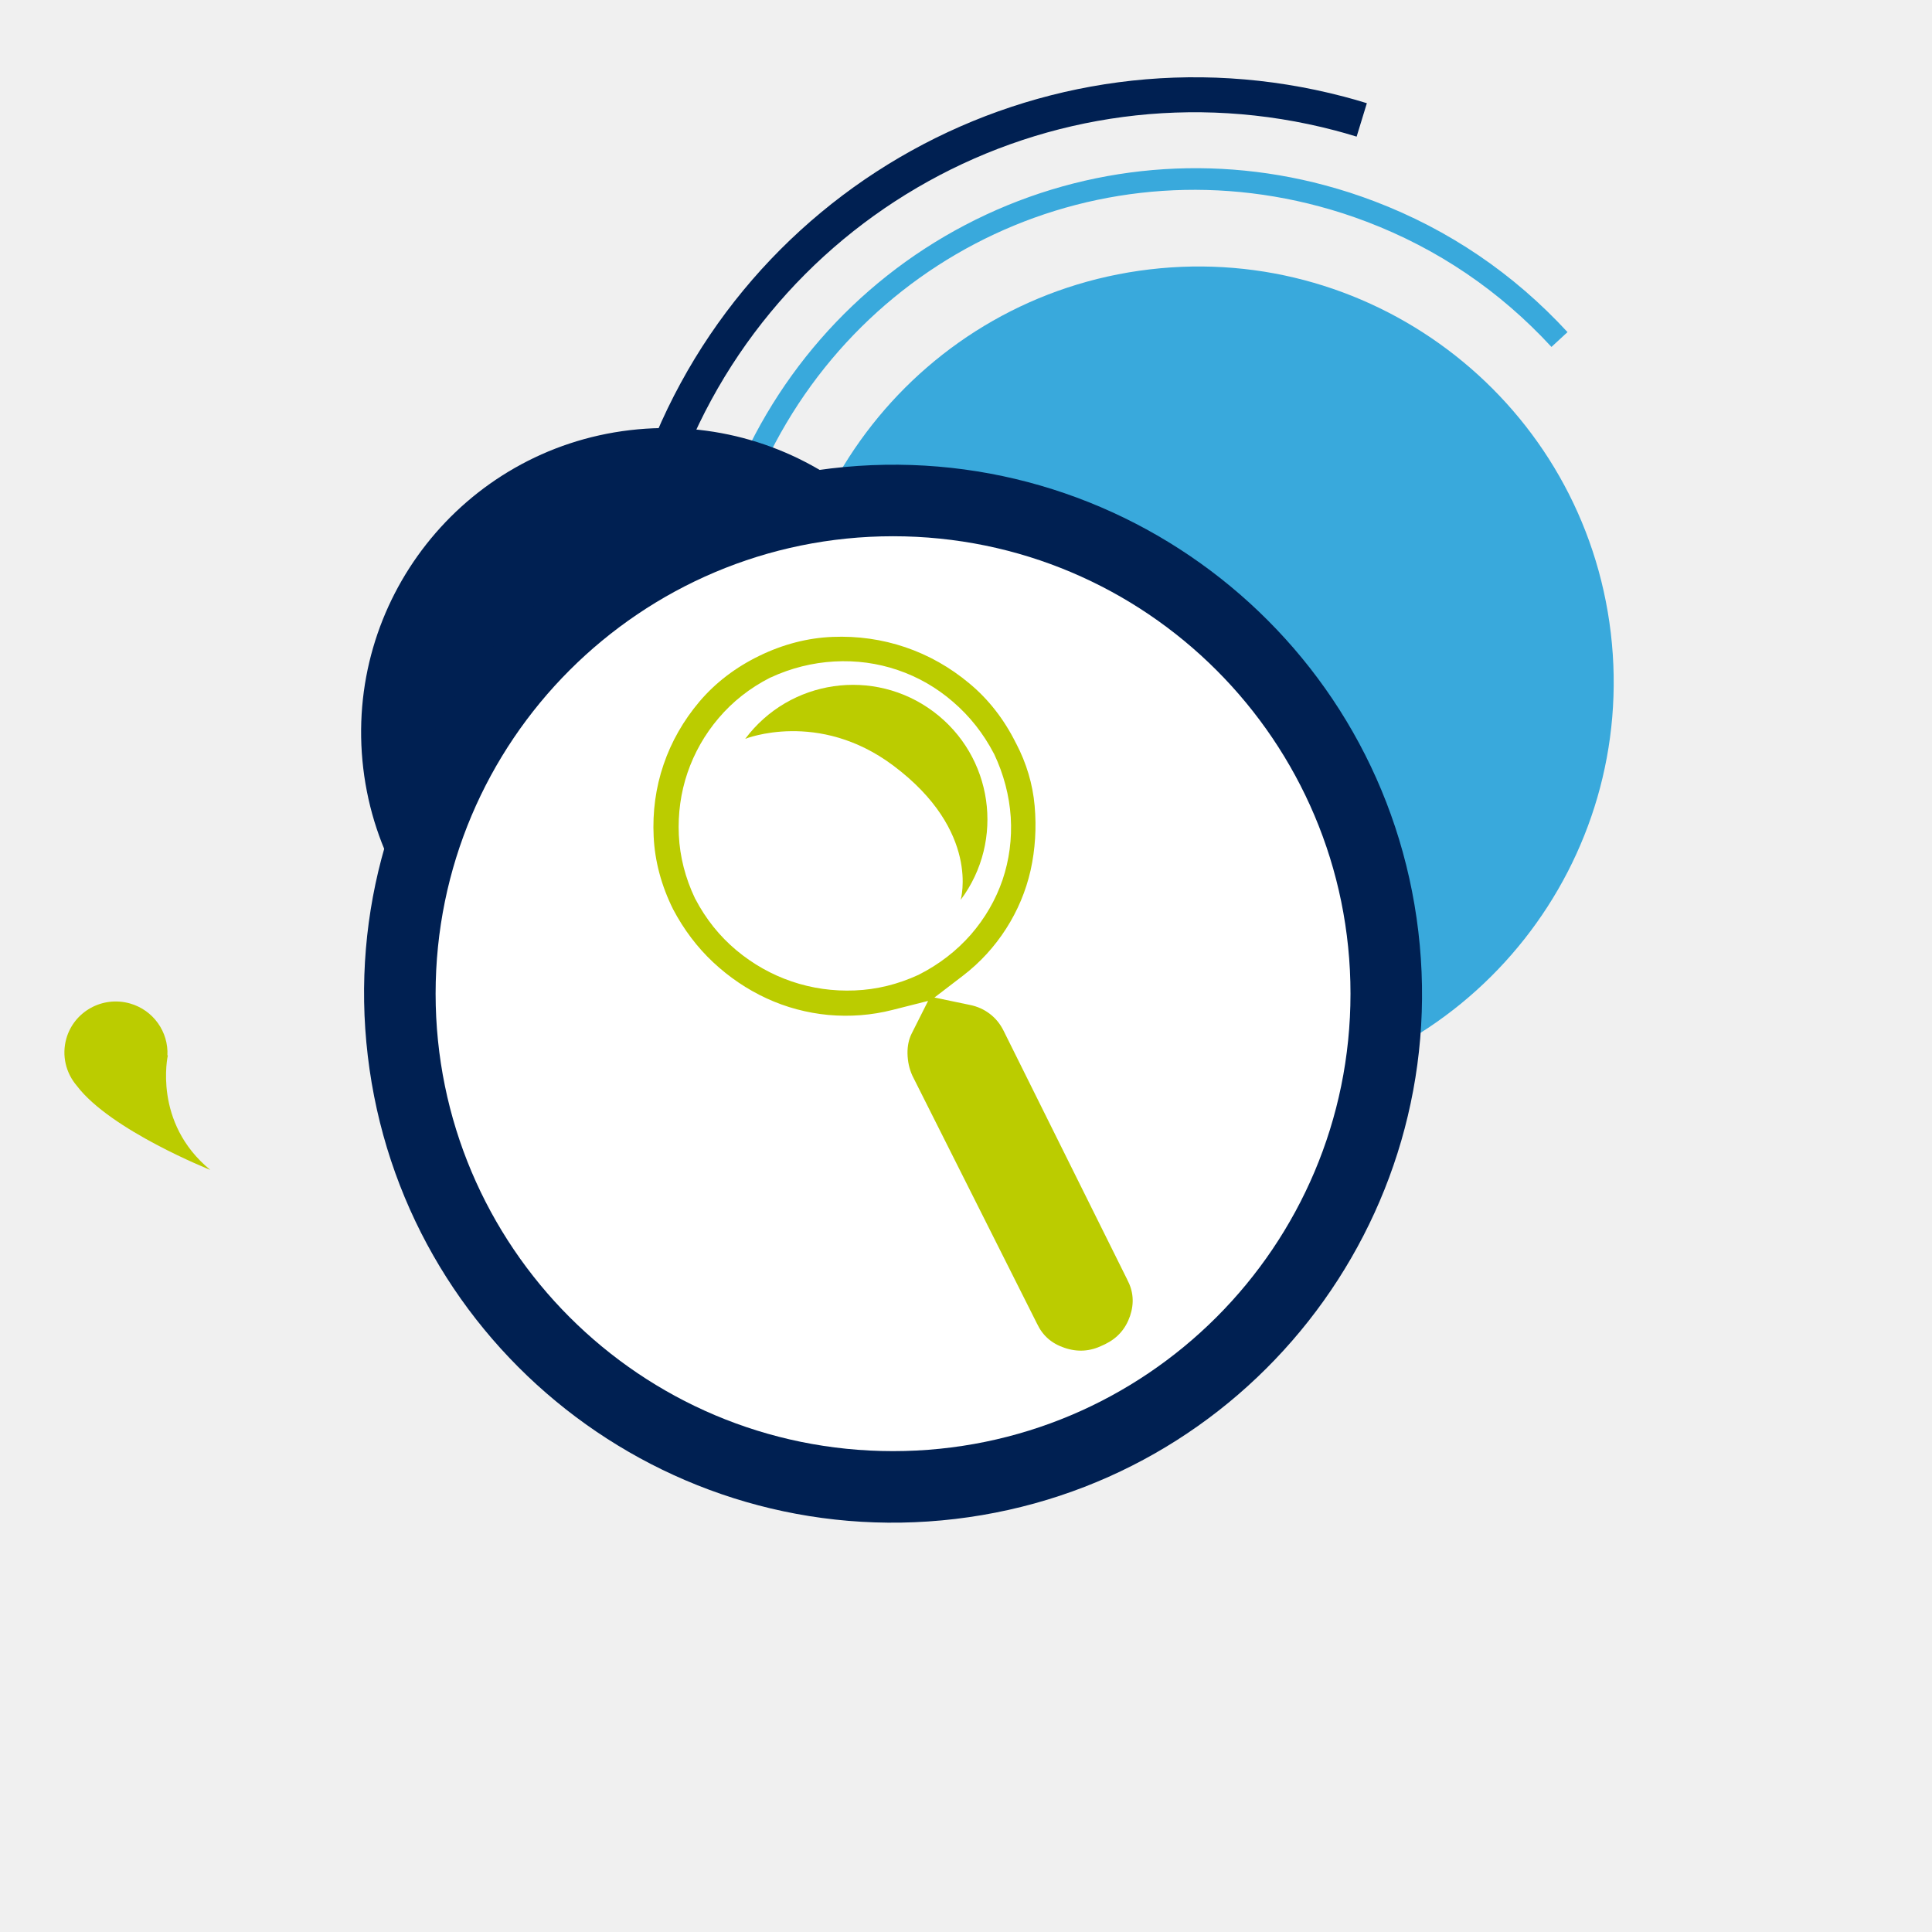
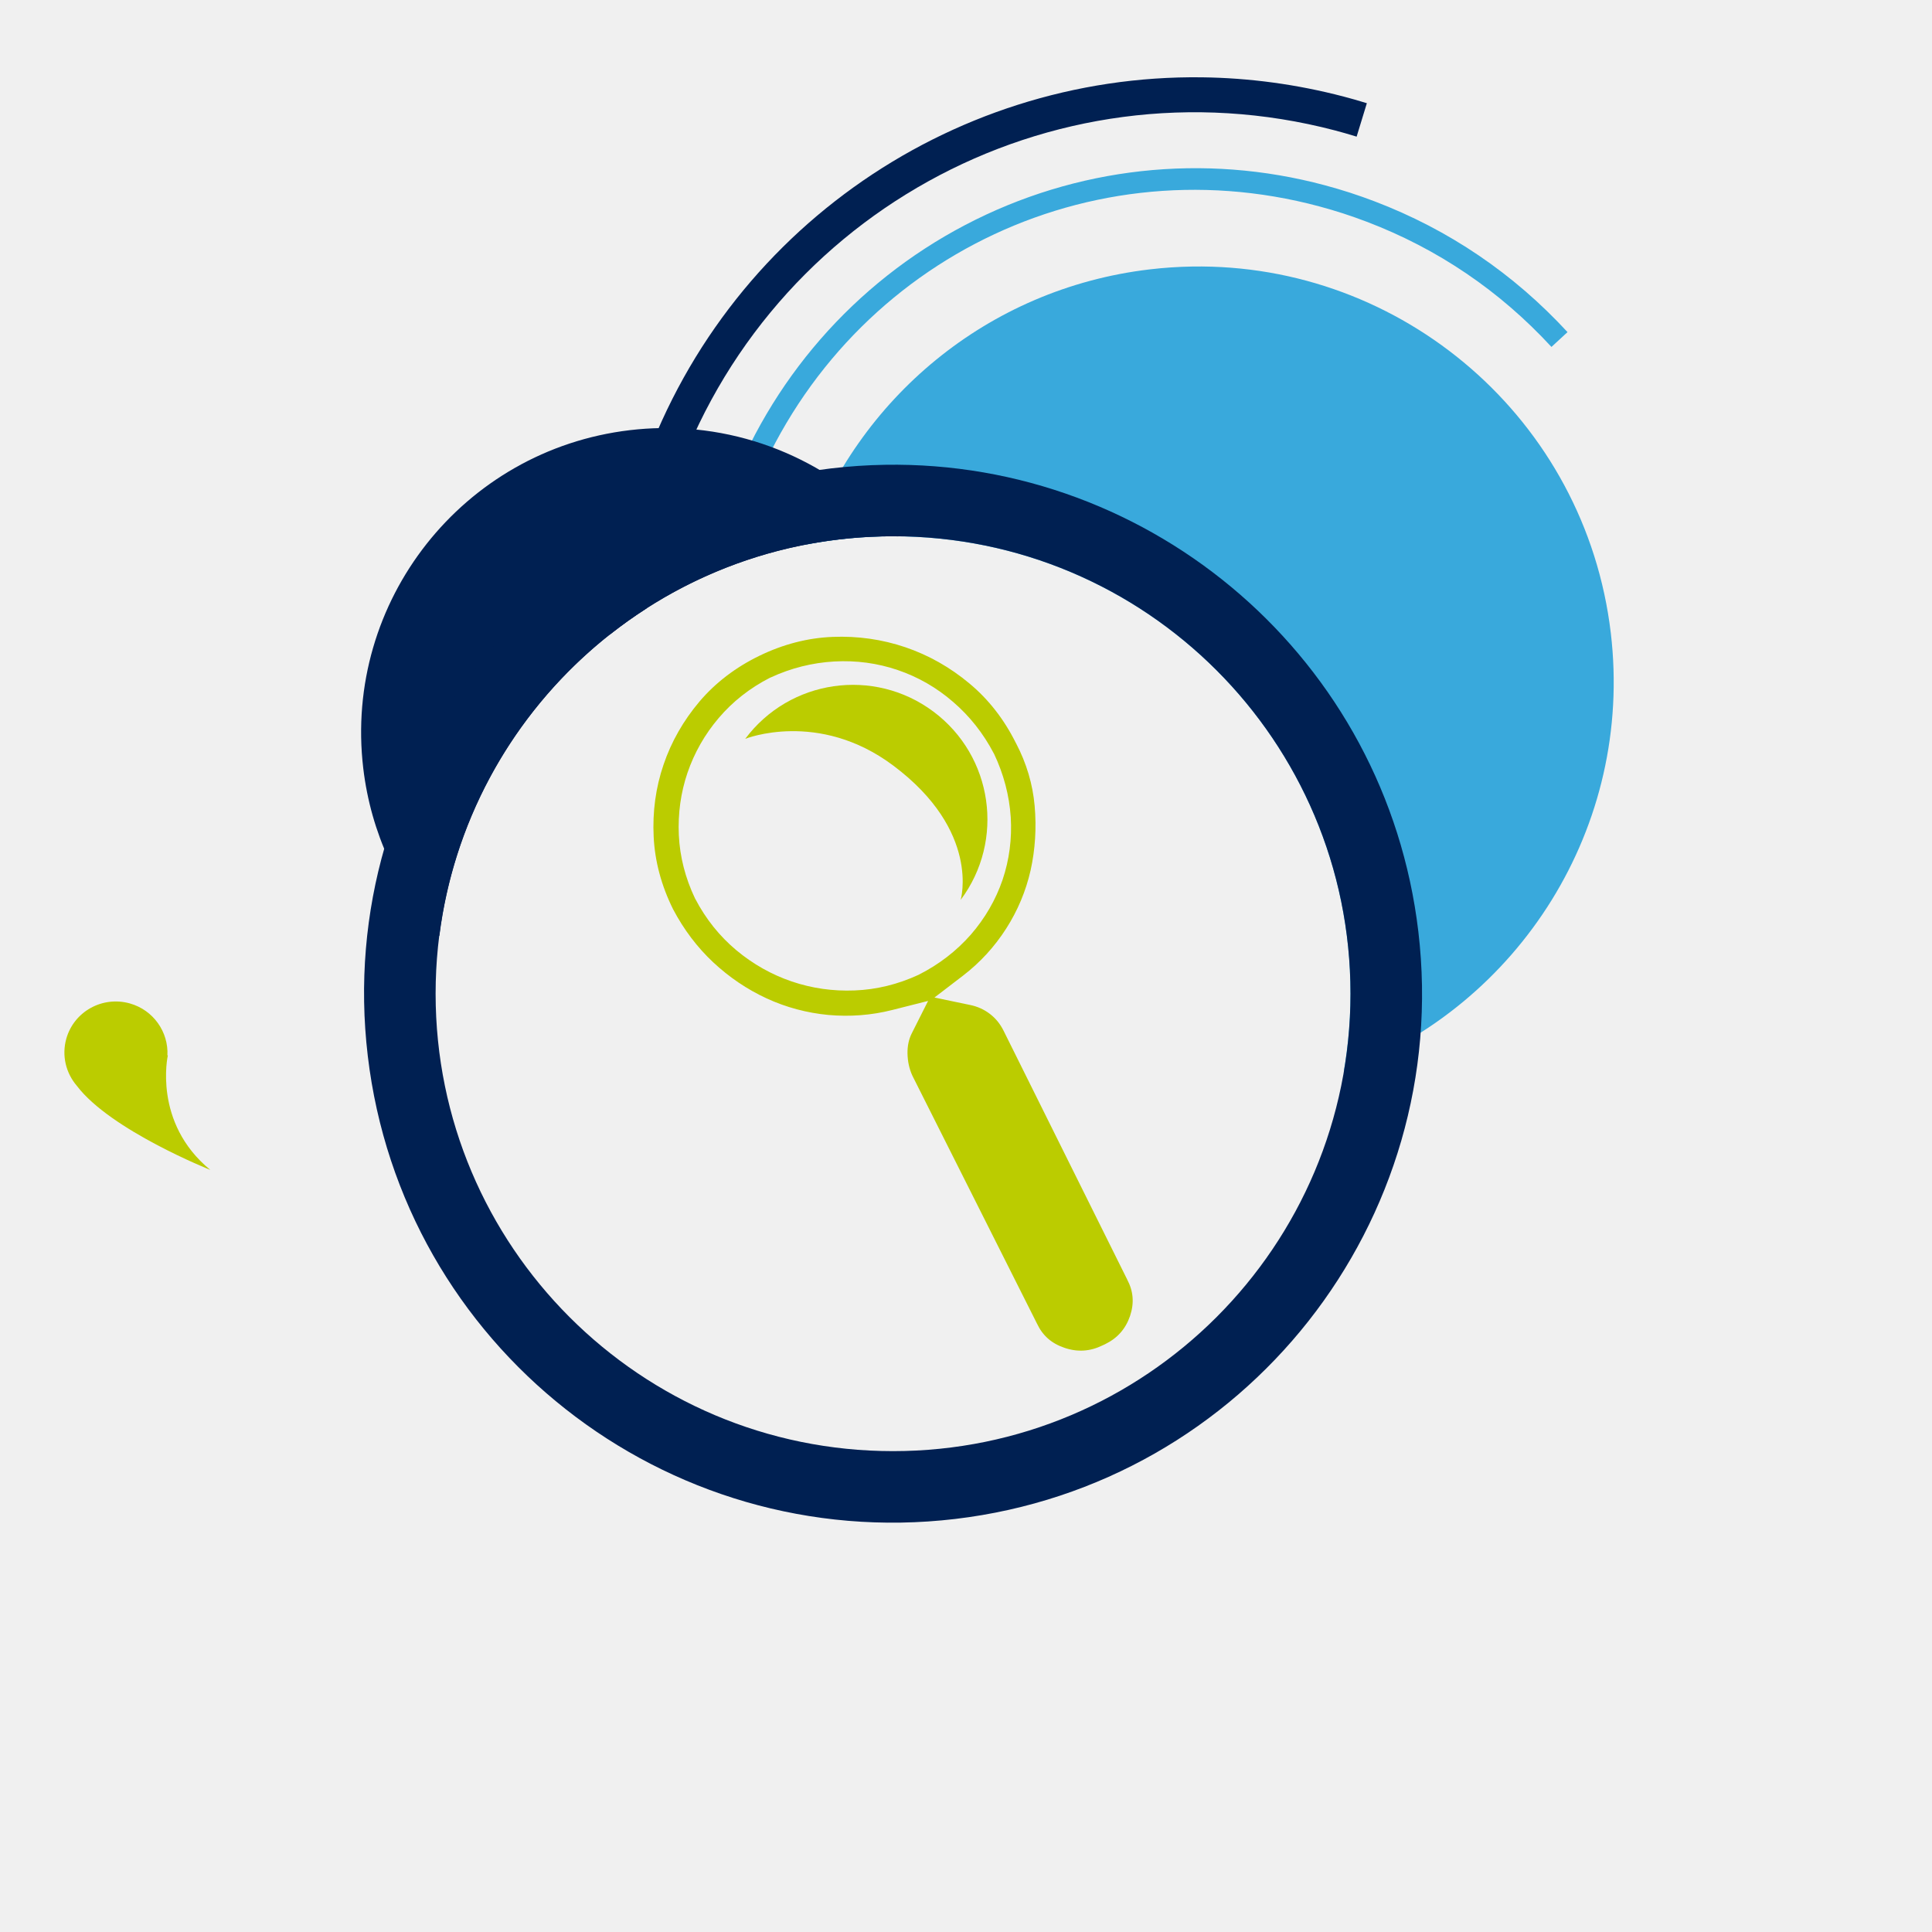
- <svg xmlns="http://www.w3.org/2000/svg" version="1.1" id="Layer_1" x="0px" y="0px" width="150pt" height="150pt" viewBox="0 0 187.5 187.5" enable-background="new 0 0 400 400" xml:space="preserve">
+ <svg xmlns="http://www.w3.org/2000/svg" xml:space="preserve" enable-background="new 0 0 400 400" viewBox="0 0 187.5 187.5" height="150pt" width="150pt" y="0px" x="0px" id="Layer_1" version="1.1">
+   <style />
  <defs id="defs3363" />
-   <g id="g3367" transform="matrix(0.4935968,0,0,0.4935968,-4.969226,-31.09388)">
+   <g transform="matrix(0.4935968,0,0,0.4935968,-4.969226,-31.09388)" id="g3367">
    <g id="g3337">
-       <g id="g3409" transform="matrix(0.8592037,0,0,0.8592037,3.200234,9.653974)">
-         <g id="g3466" transform="translate(0,47.15807)">
-           <path id="path3339" d="m 376.603,159.783 c 6.164,52.127 -31.09,99.381 -83.216,105.554 -52.127,6.169 -99.38,-31.09 -105.546,-83.21 -6.172,-52.127 31.085,-99.385 83.204,-105.554 52.128,-6.172 99.383,31.083 105.558,83.21" style="fill:#39a9dc" />
-           <path id="path3341" d="m 25.578,263.398 c -2.477,-2.88 -3.51,-6.883 -2.411,-10.789 1.759,-6.225 8.267,-9.828 14.545,-8.062 5.403,1.524 8.866,6.552 8.591,11.895 l 0.098,-0.011 c 0,0 -3.488,15.4 9.714,26.207 10e-4,0 -22.863,-9.087 -30.537,-19.24" style="fill:#bbcc00" />
-           <path id="path3343" d="m 150.214,195.402 c -4.815,-22.627 -3.693,-46.312 3.246,-68.492 21.489,-68.606 92.679,-108.083 162.067,-89.874 1.547,0.402 3.218,0.881 5.253,1.503 l -2.34,7.65 C 316.516,45.6 314.948,45.151 313.505,44.776 248.246,27.65 181.304,64.78 161.095,129.3 c -6.529,20.869 -7.586,43.152 -3.056,64.437 l -7.825,1.665 z" style="fill:#002052" />
-           <path id="path3345" d="m 177.522,135.046 -4.765,-1.515 c 0.535,-1.685 1.032,-3.153 1.519,-4.489 9.843,-27.105 29.233,-49.351 54.6,-62.639 25.371,-13.29 54.611,-16.512 82.334,-9.073 1.909,0.513 3.832,1.081 5.715,1.686 1.95,0.637 3.844,1.306 5.643,1.992 16.934,6.452 31.781,16.518 44.13,29.916 l -3.677,3.389 C 351.202,81.488 336.992,71.855 320.787,65.68 c -1.724,-0.657 -3.542,-1.299 -5.404,-1.907 -1.796,-0.577 -3.641,-1.122 -5.471,-1.614 -55.079,-14.779 -111.371,14.708 -130.938,68.592 -0.462,1.273 -0.937,2.677 -1.452,4.295 z" style="fill:#39a9dc" />
-           <path id="path3347" d="m 202.028,354.549 c -48.285,5.717 -92.069,-28.799 -97.774,-77.096 -5.721,-48.281 28.8,-92.07 77.079,-97.785 48.294,-5.718 92.062,28.802 97.781,77.084 5.719,48.29 -28.793,92.078 -77.086,97.797" style="fill:#39a9dc" />
-           <path id="path3349" d="m 168.488,251.726 c -38.201,4.523 -72.843,-22.795 -77.371,-60.995 -4.522,-38.208 22.793,-72.851 60.998,-77.37 38.201,-4.515 72.841,22.779 77.365,60.992 4.521,38.197 -22.788,72.857 -60.992,77.373" style="fill:#002052" />
-           <path id="path3351" d="M 226.579,362.519 C 160.199,370.373 100.003,322.934 92.154,256.544 84.289,190.152 131.74,129.98 198.124,122.119 c 66.387,-7.862 126.575,39.573 134.436,105.968 7.853,66.387 -39.593,126.564 -105.981,134.432" style="fill:#002052" />
-           <path id="path3353" d="m 212.352,346.995 c 57.814,0 104.684,-46.867 104.684,-104.682 0,-57.812 -46.87,-104.678 -104.684,-104.678 -57.812,0 -104.676,46.866 -104.676,104.678 0,57.814 46.864,104.682 104.676,104.682" style="fill:#ffffff" />
-           <g id="g3355" transform="translate(8.901454,0)">
-             <path id="path3357" d="m 206.285,163.04 c -5.327,-1.807 -10.925,-2.607 -16.675,-2.37 -5.68,0.222 -11.308,1.684 -16.736,4.319 -5.444,2.64 -10.045,6.16 -13.697,10.451 -3.691,4.363 -6.471,9.227 -8.244,14.467 -1.786,5.224 -2.54,10.767 -2.26,16.476 0.265,5.61 1.759,11.195 4.443,16.608 2.446,4.645 5.531,8.723 9.16,12.123 3.673,3.435 7.777,6.214 12.253,8.279 4.45,2.055 9.207,3.322 14.123,3.79 4.952,0.443 9.887,0.069 14.673,-1.15 l 8.148,-2.063 -3.746,7.443 c -0.67,1.331 -0.993,2.872 -0.967,4.584 0.038,1.812 0.387,3.466 1.108,5.066 l 28.502,56.705 c 1.314,2.795 3.325,4.568 6.313,5.587 2.988,1.017 5.844,0.838 8.705,-0.558 l 0.581,-0.269 c 2.819,-1.372 4.697,-3.491 5.714,-6.45 0.986,-2.935 0.781,-5.66 -0.647,-8.344 l -0.038,-0.086 -28.238,-56.828 c -0.803,-1.621 -1.843,-2.885 -3.174,-3.9 -1.334,-1.008 -2.807,-1.68 -4.516,-2.026 l -8.143,-1.7 6.551,-5.017 c 3.882,-2.98 7.207,-6.598 9.866,-10.763 2.625,-4.102 4.509,-8.576 5.588,-13.337 1.053,-4.753 1.368,-9.716 0.923,-14.75 -0.434,-4.937 -1.863,-9.748 -4.255,-14.316 l -0.041,-0.061 c -2.692,-5.419 -6.268,-10.009 -10.635,-13.629 -4.412,-3.695 -9.329,-6.471 -14.639,-8.281 z m 10.902,12.498 c 3.787,3.249 6.928,7.214 9.313,11.779 l 0.076,0.129 c 2.191,4.628 3.479,9.499 3.81,14.476 0.302,4.96 -0.332,9.785 -1.879,14.358 -1.558,4.55 -4.003,8.772 -7.246,12.512 -3.3,3.749 -7.285,6.831 -11.865,9.147 l -0.126,0.068 c -4.713,2.177 -9.62,3.375 -14.597,3.566 -4.931,0.204 -9.78,-0.482 -14.395,-2.051 -4.614,-1.568 -8.877,-3.975 -12.681,-7.148 -3.836,-3.212 -6.998,-7.156 -9.386,-11.733 l -0.077,-0.129 c -2.22,-4.666 -3.473,-9.548 -3.701,-14.493 -0.223,-4.913 0.436,-9.711 1.981,-14.256 1.561,-4.559 3.938,-8.766 7.12,-12.504 3.209,-3.788 7.169,-6.901 11.766,-9.248 l 0.138,-0.053 c 4.652,-2.157 9.551,-3.379 14.564,-3.664 4.981,-0.28 9.874,0.376 14.513,1.957 4.642,1.574 8.913,4.024 12.672,7.287 z" style="fill:#bbcc00" />
-             <path id="path3359" d="m 169.629,183.994 c 0,0 16.72,-6.708 33.853,6.103 20.088,15.018 15.447,30.755 15.447,30.755 10.172,-13.615 7.387,-32.911 -6.229,-43.082 -13.613,-10.18 -32.899,-7.391 -43.071,6.224 z" style="fill:#bbcc00" />
+       <g transform="matrix(0.8592037,0,0,0.8592037,3.200234,9.653974)" id="g3409">
+         <g transform="translate(0,47.15807)" id="g3466">
+           <path transform="matrix(2.210562,0,0,2.210562,7.992452,14.92327)" d="M 123.391 27.592 C 121.938 27.616 120.472 27.714 118.998 27.889 C 102.149 29.883 88.738 41.373 83.473 56.373 C 86.38 55.815 89.377 55.514 92.447 55.514 C 118.601 55.514 139.803 76.715 139.803 102.867 C 139.803 105.59 139.56 108.254 139.119 110.852 C 157.254 104.081 169.124 85.61 166.75 65.531 C 164.131 43.424 145.18 27.229 123.391 27.592 z " style="fill:#39a9dc;stroke-width:0.452" id="path3339" />
+           <path style="fill:#bbcc00" d="m 25.578,263.398 c -2.477,-2.88 -3.51,-6.883 -2.411,-10.789 1.759,-6.225 8.267,-9.828 14.545,-8.062 5.403,1.524 8.866,6.552 8.591,11.895 l 0.098,-0.011 c 0,0 -3.488,15.4 9.714,26.207 10e-4,0 -22.863,-9.087 -30.537,-19.24" id="path3341" />
+           <path transform="matrix(2.210562,0,0,2.210562,7.992452,14.92327)" d="M 124.436 8.004 C 98.216 7.668 74.009 24.474 65.807 50.66 C 64.273 55.562 63.373 60.626 63.102 65.717 C 64.335 64.741 65.617 63.826 66.945 62.975 C 67.342 59.176 68.112 55.409 69.26 51.74 C 78.402 22.553 108.684 5.757 138.205 13.504 C 138.858 13.674 139.567 13.878 140.438 14.145 L 141.496 10.684 C 140.576 10.402 139.821 10.186 139.121 10.004 C 134.217 8.717 129.291 8.066 124.436 8.004 z " style="fill:#002052;stroke-width:0.452" id="path3343" />
+           <path style="fill:#39a9dc" d="m 177.522,135.046 -4.765,-1.515 c 0.535,-1.685 1.032,-3.153 1.519,-4.489 9.843,-27.105 29.233,-49.351 54.6,-62.639 25.371,-13.29 54.611,-16.512 82.334,-9.073 1.909,0.513 3.832,1.081 5.715,1.686 1.95,0.637 3.844,1.306 5.643,1.992 16.934,6.452 31.781,16.518 44.13,29.916 l -3.677,3.389 C 351.202,81.488 336.992,71.855 320.787,65.68 c -1.724,-0.657 -3.542,-1.299 -5.404,-1.907 -1.796,-0.577 -3.641,-1.122 -5.471,-1.614 -55.079,-14.779 -111.371,14.708 -130.938,68.592 -0.462,1.273 -0.937,2.677 -1.452,4.295 z" id="path3345" />
+           <path transform="matrix(2.210562,0,0,2.210562,7.992452,14.92327)" d="M 68.416 44.314 C 67.351 44.332 66.277 44.404 65.197 44.531 C 47.914 46.576 35.558 62.247 37.604 79.531 C 38.401 86.255 41.266 92.228 45.48 96.902 C 48.415 73.567 68.316 55.514 92.447 55.514 C 92.633 55.514 92.816 55.525 93.002 55.527 C 87.053 48.477 78.12 44.155 68.416 44.314 z " style="fill:#002052;stroke-width:0.452" id="path3349" />
+           <path transform="matrix(2.210562,0,0,2.210562,7.992452,14.92327)" d="M 91.604 48.115 C 89.754 48.146 87.887 48.27 86.01 48.492 C 55.979 52.048 34.514 79.269 38.072 109.303 C 41.623 139.336 68.854 160.795 98.883 157.242 C 128.915 153.683 150.379 126.461 146.826 96.43 C 143.492 68.272 119.353 47.652 91.604 48.115 z M 92.447 55.512 C 118.601 55.512 139.803 76.713 139.803 102.865 C 139.803 129.019 118.601 150.221 92.447 150.221 C 66.295 150.221 45.094 129.019 45.094 102.865 C 45.094 76.713 66.295 55.512 92.447 55.512 z " style="fill:#002052;stroke-width:0.452" id="path3351" />
+           <g transform="translate(8.901454,0)" id="g3355">
+             <path style="fill:#bbcc00" d="m 206.285,163.04 c -5.327,-1.807 -10.925,-2.607 -16.675,-2.37 -5.68,0.222 -11.308,1.684 -16.736,4.319 -5.444,2.64 -10.045,6.16 -13.697,10.451 -3.691,4.363 -6.471,9.227 -8.244,14.467 -1.786,5.224 -2.54,10.767 -2.26,16.476 0.265,5.61 1.759,11.195 4.443,16.608 2.446,4.645 5.531,8.723 9.16,12.123 3.673,3.435 7.777,6.214 12.253,8.279 4.45,2.055 9.207,3.322 14.123,3.79 4.952,0.443 9.887,0.069 14.673,-1.15 l 8.148,-2.063 -3.746,7.443 c -0.67,1.331 -0.993,2.872 -0.967,4.584 0.038,1.812 0.387,3.466 1.108,5.066 l 28.502,56.705 c 1.314,2.795 3.325,4.568 6.313,5.587 2.988,1.017 5.844,0.838 8.705,-0.558 l 0.581,-0.269 c 2.819,-1.372 4.697,-3.491 5.714,-6.45 0.986,-2.935 0.781,-5.66 -0.647,-8.344 l -0.038,-0.086 -28.238,-56.828 c -0.803,-1.621 -1.843,-2.885 -3.174,-3.9 -1.334,-1.008 -2.807,-1.68 -4.516,-2.026 l -8.143,-1.7 6.551,-5.017 c 3.882,-2.98 7.207,-6.598 9.866,-10.763 2.625,-4.102 4.509,-8.576 5.588,-13.337 1.053,-4.753 1.368,-9.716 0.923,-14.75 -0.434,-4.937 -1.863,-9.748 -4.255,-14.316 l -0.041,-0.061 c -2.692,-5.419 -6.268,-10.009 -10.635,-13.629 -4.412,-3.695 -9.329,-6.471 -14.639,-8.281 z m 10.902,12.498 c 3.787,3.249 6.928,7.214 9.313,11.779 l 0.076,0.129 c 2.191,4.628 3.479,9.499 3.81,14.476 0.302,4.96 -0.332,9.785 -1.879,14.358 -1.558,4.55 -4.003,8.772 -7.246,12.512 -3.3,3.749 -7.285,6.831 -11.865,9.147 l -0.126,0.068 c -4.713,2.177 -9.62,3.375 -14.597,3.566 -4.931,0.204 -9.78,-0.482 -14.395,-2.051 -4.614,-1.568 -8.877,-3.975 -12.681,-7.148 -3.836,-3.212 -6.998,-7.156 -9.386,-11.733 l -0.077,-0.129 c -2.22,-4.666 -3.473,-9.548 -3.701,-14.493 -0.223,-4.913 0.436,-9.711 1.981,-14.256 1.561,-4.559 3.938,-8.766 7.12,-12.504 3.209,-3.788 7.169,-6.901 11.766,-9.248 l 0.138,-0.053 c 4.652,-2.157 9.551,-3.379 14.564,-3.664 4.981,-0.28 9.874,0.376 14.513,1.957 4.642,1.574 8.913,4.024 12.672,7.287 z" id="path3357" />
+             <path style="fill:#bbcc00" d="m 169.629,183.994 c 0,0 16.72,-6.708 33.853,6.103 20.088,15.018 15.447,30.755 15.447,30.755 10.172,-13.615 7.387,-32.911 -6.229,-43.082 -13.613,-10.18 -32.899,-7.391 -43.071,6.224 z" id="path3359" />
          </g>
        </g>
      </g>
    </g>
  </g>
</svg>
